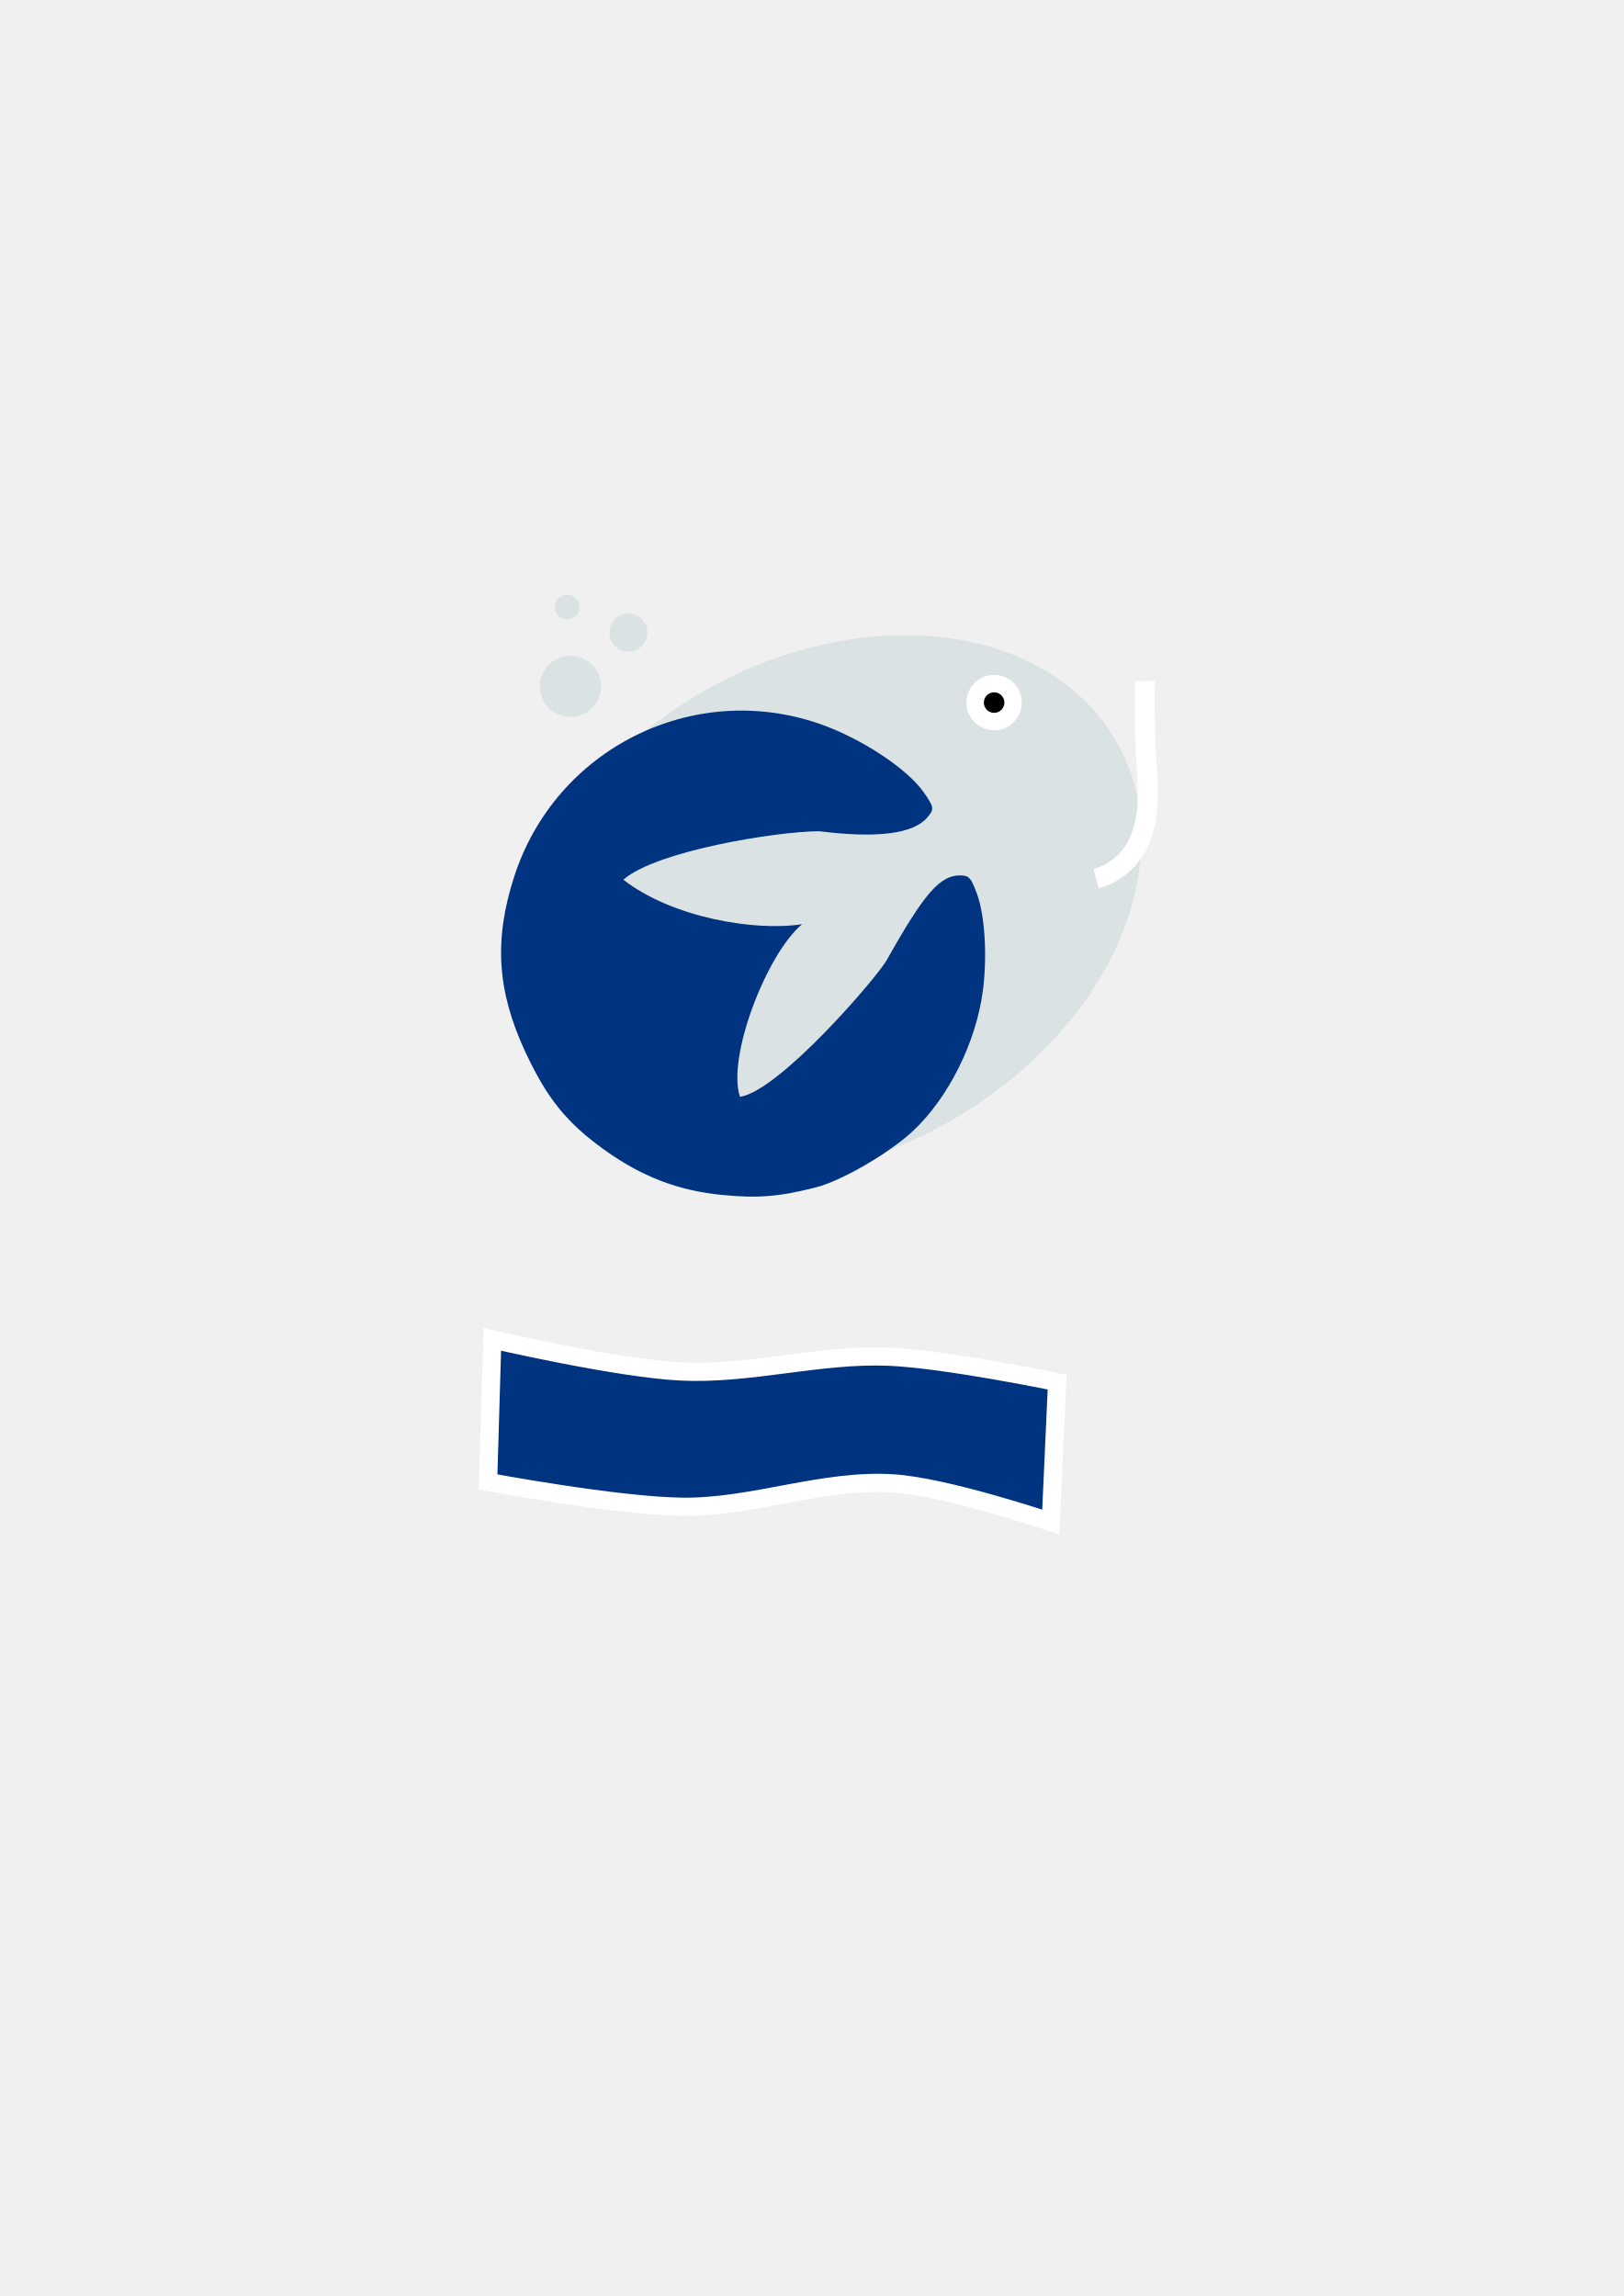
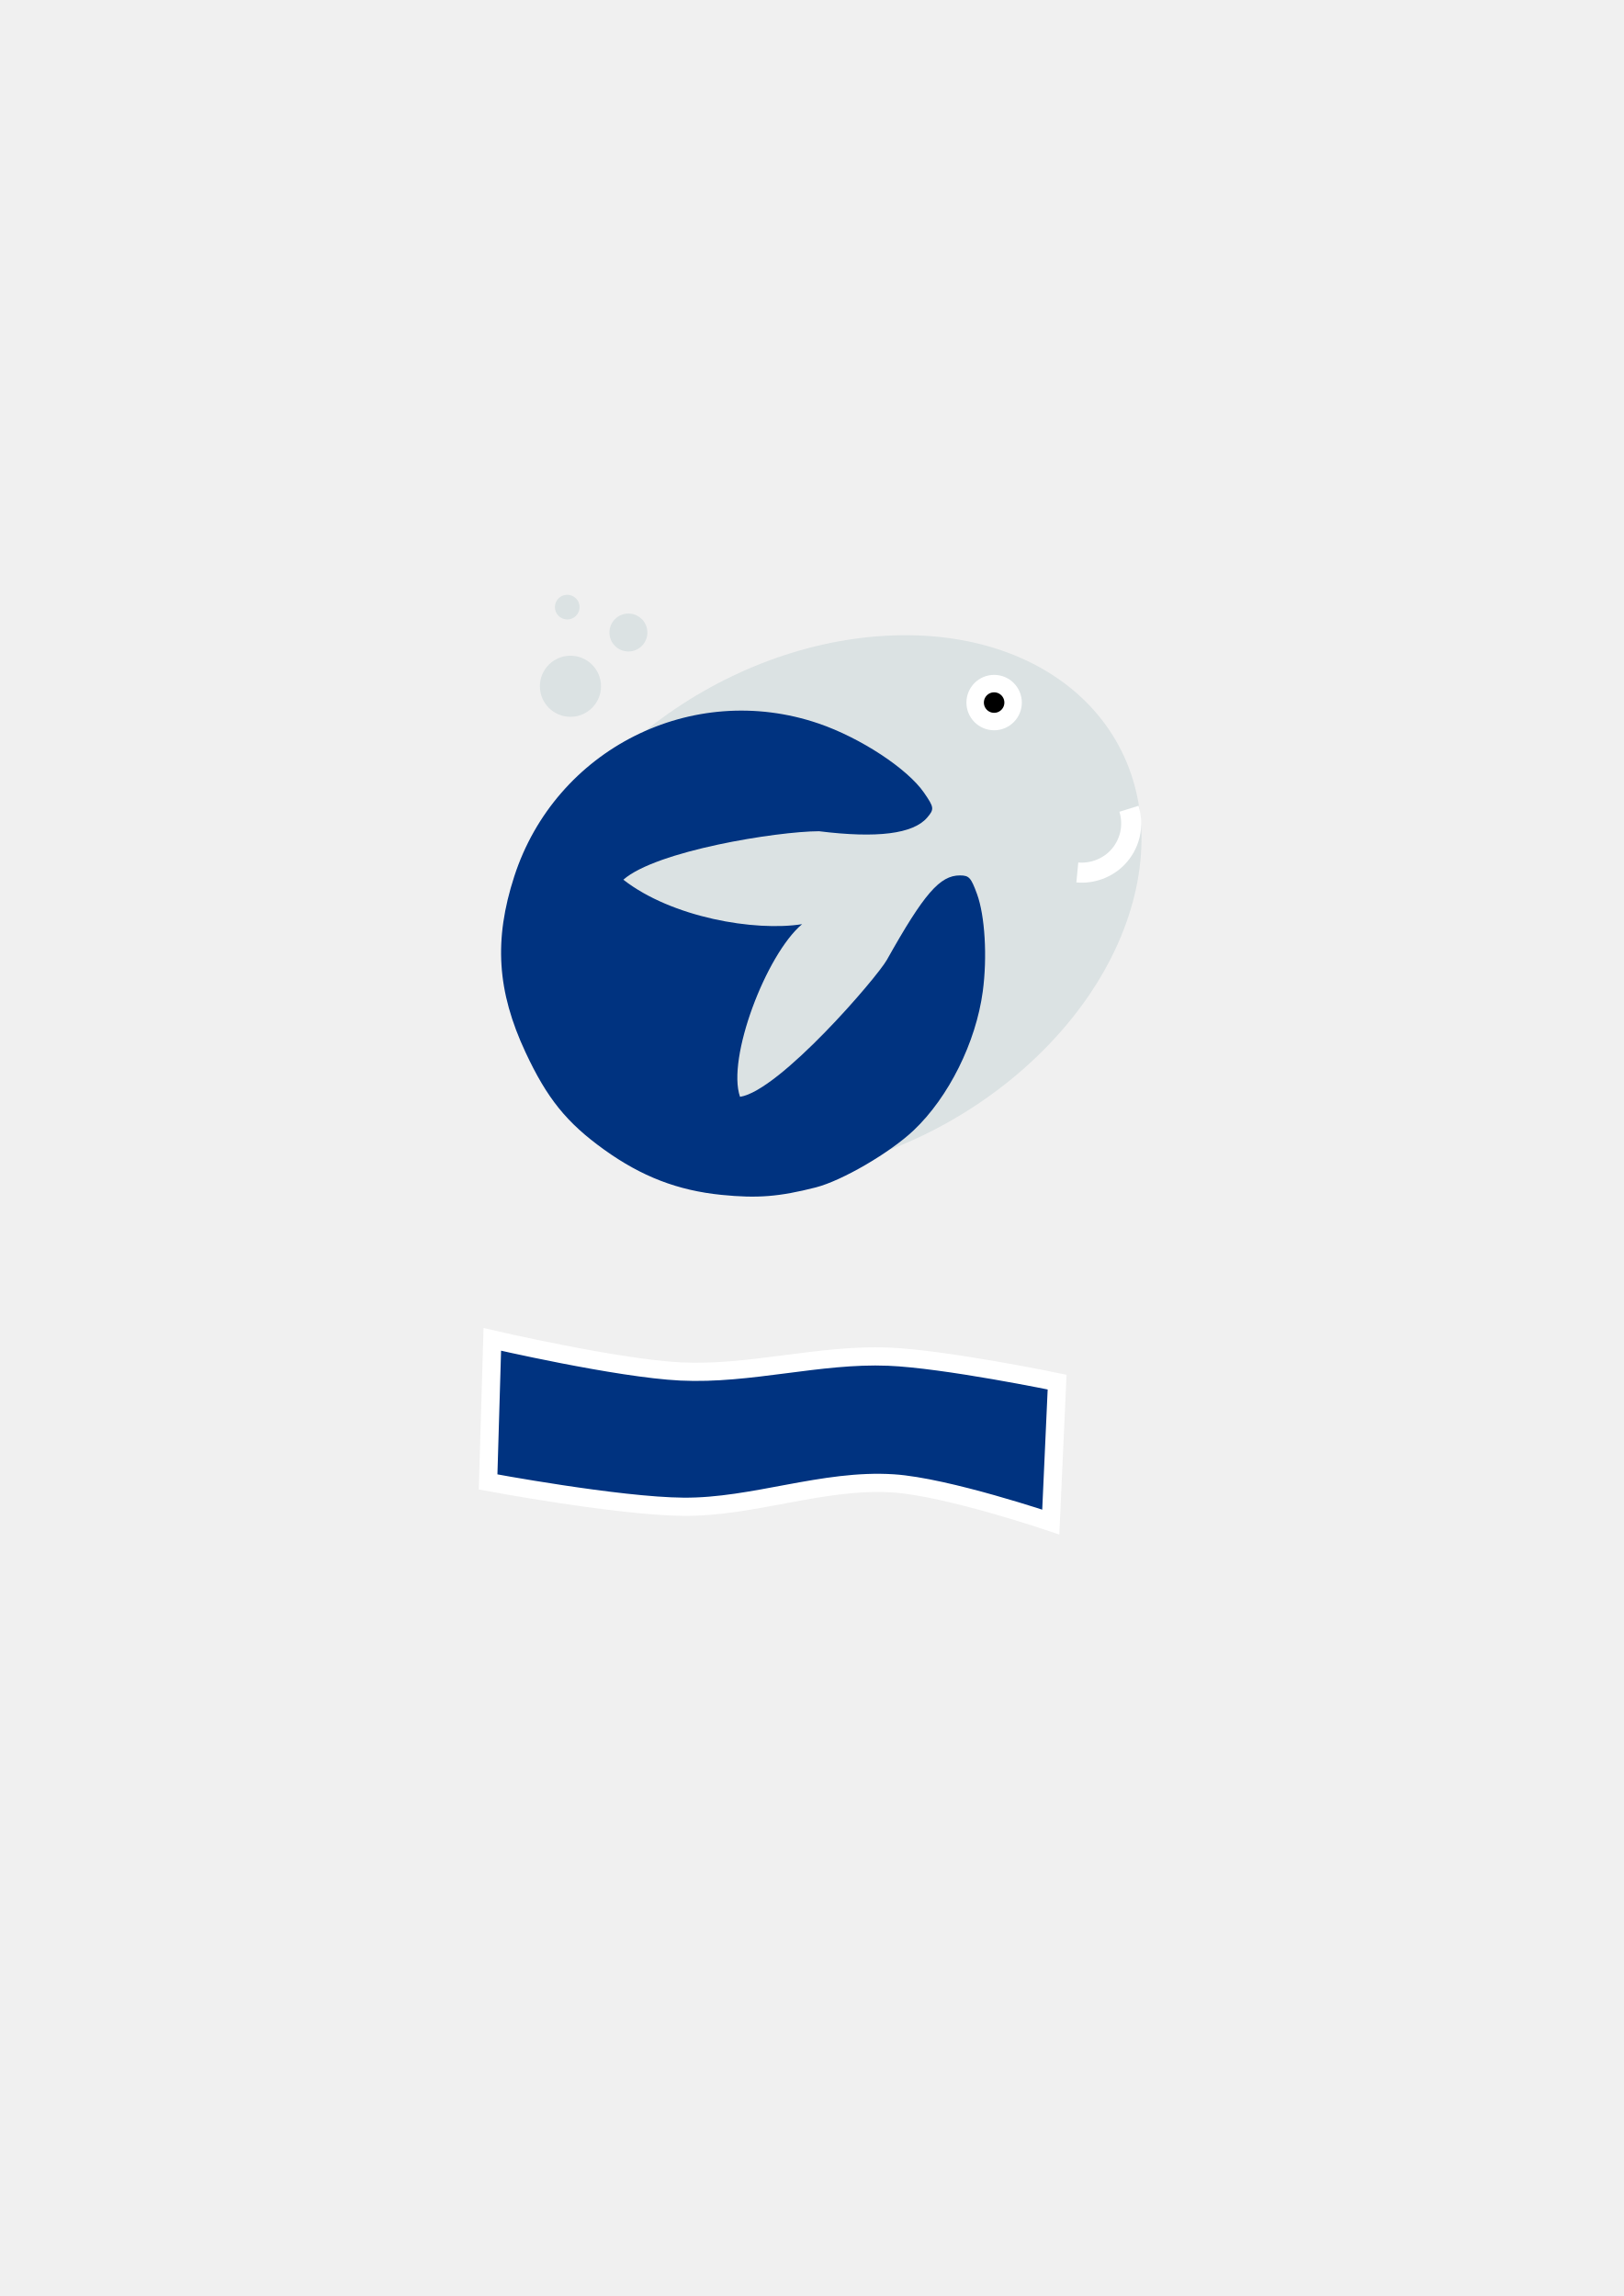
<svg xmlns="http://www.w3.org/2000/svg" width="744.094" height="1052.362" id="svg2" version="1.1">
  <defs id="defs4">
    </defs>
  <g id="layer1">
    <g id="g3904" transform="matrix(0.4917814,0.8707187,-0.8707187,0.4917814,557.2202,-76.36409)">
      <path transform="matrix(0.5396638,-1.094246,0.8151283,0.7244564,-164.1787,385.5865)" d="m 393.959,435.159 c 0,64.158 -52.01,116.168 -116.168,116.168 -64.158,0 -116.168,-52.01 -116.168,-116.168 0,-64.158 52.01,-116.168 116.168,-116.168 64.158,0 116.168,52.01 116.168,116.168 z" id="path3915" style="fill:#dbe2e3;fill-opacity:1;stroke:none" />
      <g style="fill:#003380;fill-opacity:1" transform="matrix(2.670466,0.05239048,-0.05167201,2.633844,-975.6102,-892.0734)" id="g3017">
        <path id="path3035" d="m 543.675,504.385 c -1.568,6.371 -3.082,9.849 -6.548,15.047 -4.228,6.34 -9.293,10.738 -16.412,14.249 -7.106,3.505 -12.355,4.498 -21.077,3.987 -11.548,-0.677 -19.583,-4.417 -27.483,-12.793 -15.882,-16.839 -15.129,-43.439 1.675,-59.229 5.563,-5.227 14.052,-9.878 19.041,-10.433 3.063,-0.341 3.332,-0.235 4.02,1.582 1.32,3.488 -0.928,9.376 -6.752,17.681 -3.422,6.506 -10.298,26.537 -8.61,33.961 9.661,-4.308 18.547,-15.833 21.271,-23.696 1.644,8.016 14.135,22.65 21.026,23.758 2.305,-6.529 -6.848,-30.776 -8.732,-33.799 -6.97,-11.148 -8.448,-15.096 -6.798,-18.166 0.744,-1.386 1.211,-1.505 4.185,-1.07 3.931,0.575 10.364,3.607 15.192,7.163 7.13,5.25 13.181,13.933 15.345,22.021 1.466,5.479 1.787,15.142 0.656,19.738 z" style="fill:#003380;fill-opacity:1;stroke:none" />
      </g>
    </g>
    <path style="fill:#003380;fill-opacity:1;stroke:#ffffff;stroke-width:8.337;stroke-miterlimit:4;stroke-opacity:1;stroke-dasharray:none" d="m 225.611,613.911 c 0,0 57.285,13.283 86.372,14.701 31.7,1.546 63.331,-8.041 95.042,-6.798 26.018,1.02 77.416,11.667 77.416,11.667 l -2.903,64.127 c 0,0 -47.591,-16.103 -72.152,-17.707 -32.118,-2.098 -63.945,10.962 -96.12,10.716 -30.052,-0.229 -89.584,-11.378 -89.584,-11.378 z" id="rect3102" />
    <flowRoot xml:space="preserve" id="flowRoot3056" style="font-size:40px;font-style:normal;font-weight:normal;line-height:125%;letter-spacing:0px;word-spacing:0px;fill:#ffffff;fill-opacity:1;stroke:none;font-family:Sans" transform="matrix(1.750451,0,0,1.750451,-144.3187,-94.51519)">
      <flowRegion id="flowRegion3058">
        <rect id="rect3060" width="396.99" height="149.503" x="221.223" y="413.946" style="fill:#ffffff;fill-opacity:1" />
      </flowRegion>
      <flowPara id="flowPara3062" style="font-size:20.766px;font-style:normal;font-variant:normal;font-weight:bold;font-stretch:normal;fill:#ffffff;fill-opacity:1;font-family:Lohit Bengali;-inkscape-font-specification:Lohit Bengali Bold">WORDFISH</flowPara>
    </flowRoot>
    <path style="fill:#dbe2e3;fill-opacity:1;stroke:none" id="path3936" d="m 400.02,287.172 a 14.647,14.647 0 1 1 -29.294,0 14.647,14.647 0 1 1 29.294,0 z" transform="matrix(0.9561761,0,0,0.9561761,-107.0657,39.95727)" />
    <path style="fill:#dbe2e3;fill-opacity:1;stroke:none" id="path3936-8" d="m 400.02,287.172 a 14.647,14.647 0 1 1 -29.294,0 14.647,14.647 0 1 1 29.294,0 z" transform="matrix(0.5935918,0,0,0.5935918,59.22637,119.4511)" />
    <path style="fill:#dbe2e3;fill-opacity:1;stroke:none" id="path3936-8-9" d="m 400.02,287.172 a 14.647,14.647 0 1 1 -29.294,0 14.647,14.647 0 1 1 29.294,0 z" transform="matrix(0.3864008,0,0,0.3864008,111.0422,167.3017)" />
    <path style="fill:#000000;fill-opacity:1;stroke:#ffffff;stroke-opacity:1;stroke-width:13.477;stroke-miterlimit:4;stroke-dasharray:none" id="path3936-8-3" d="m 400.02,287.172 a 14.647,14.647 0 1 1 -29.294,0 14.647,14.647 0 1 1 29.294,0 z" transform="matrix(0.5935918,0,0,0.5935918,226.8244,151.5592)" />
-     <path style="fill:none;stroke:#ffffff;stroke-width:9.19;stroke-linecap:butt;stroke-linejoin:miter;stroke-miterlimit:4;stroke-opacity:1;stroke-dasharray:none" d="m 502.308,402.69 c 6.383,-1.703 12.159,-5.599 16.129,-10.879 4.496,-5.979 6.592,-13.476 7.281,-20.925 0.689,-7.449 0.064,-14.948 -0.374,-22.416 -0.709,-12.09 -0.927,-24.21 -0.654,-36.318" id="path3888" />
+     <path style="fill:none;stroke:#ffffff;stroke-width:9.19;stroke-linecap:butt;stroke-linejoin:miter;stroke-miterlimit:4;stroke-opacity:1;stroke-dasharray:none" d="m 493.702,399.88 c 6.675,0.637 13.583,-1.89 18.271,-6.684 2.831,-2.895 4.86,-6.567 5.806,-10.504 0.945,-3.938 0.804,-8.13 -0.404,-11.995" id="path3888" />
  </g>
</svg>
